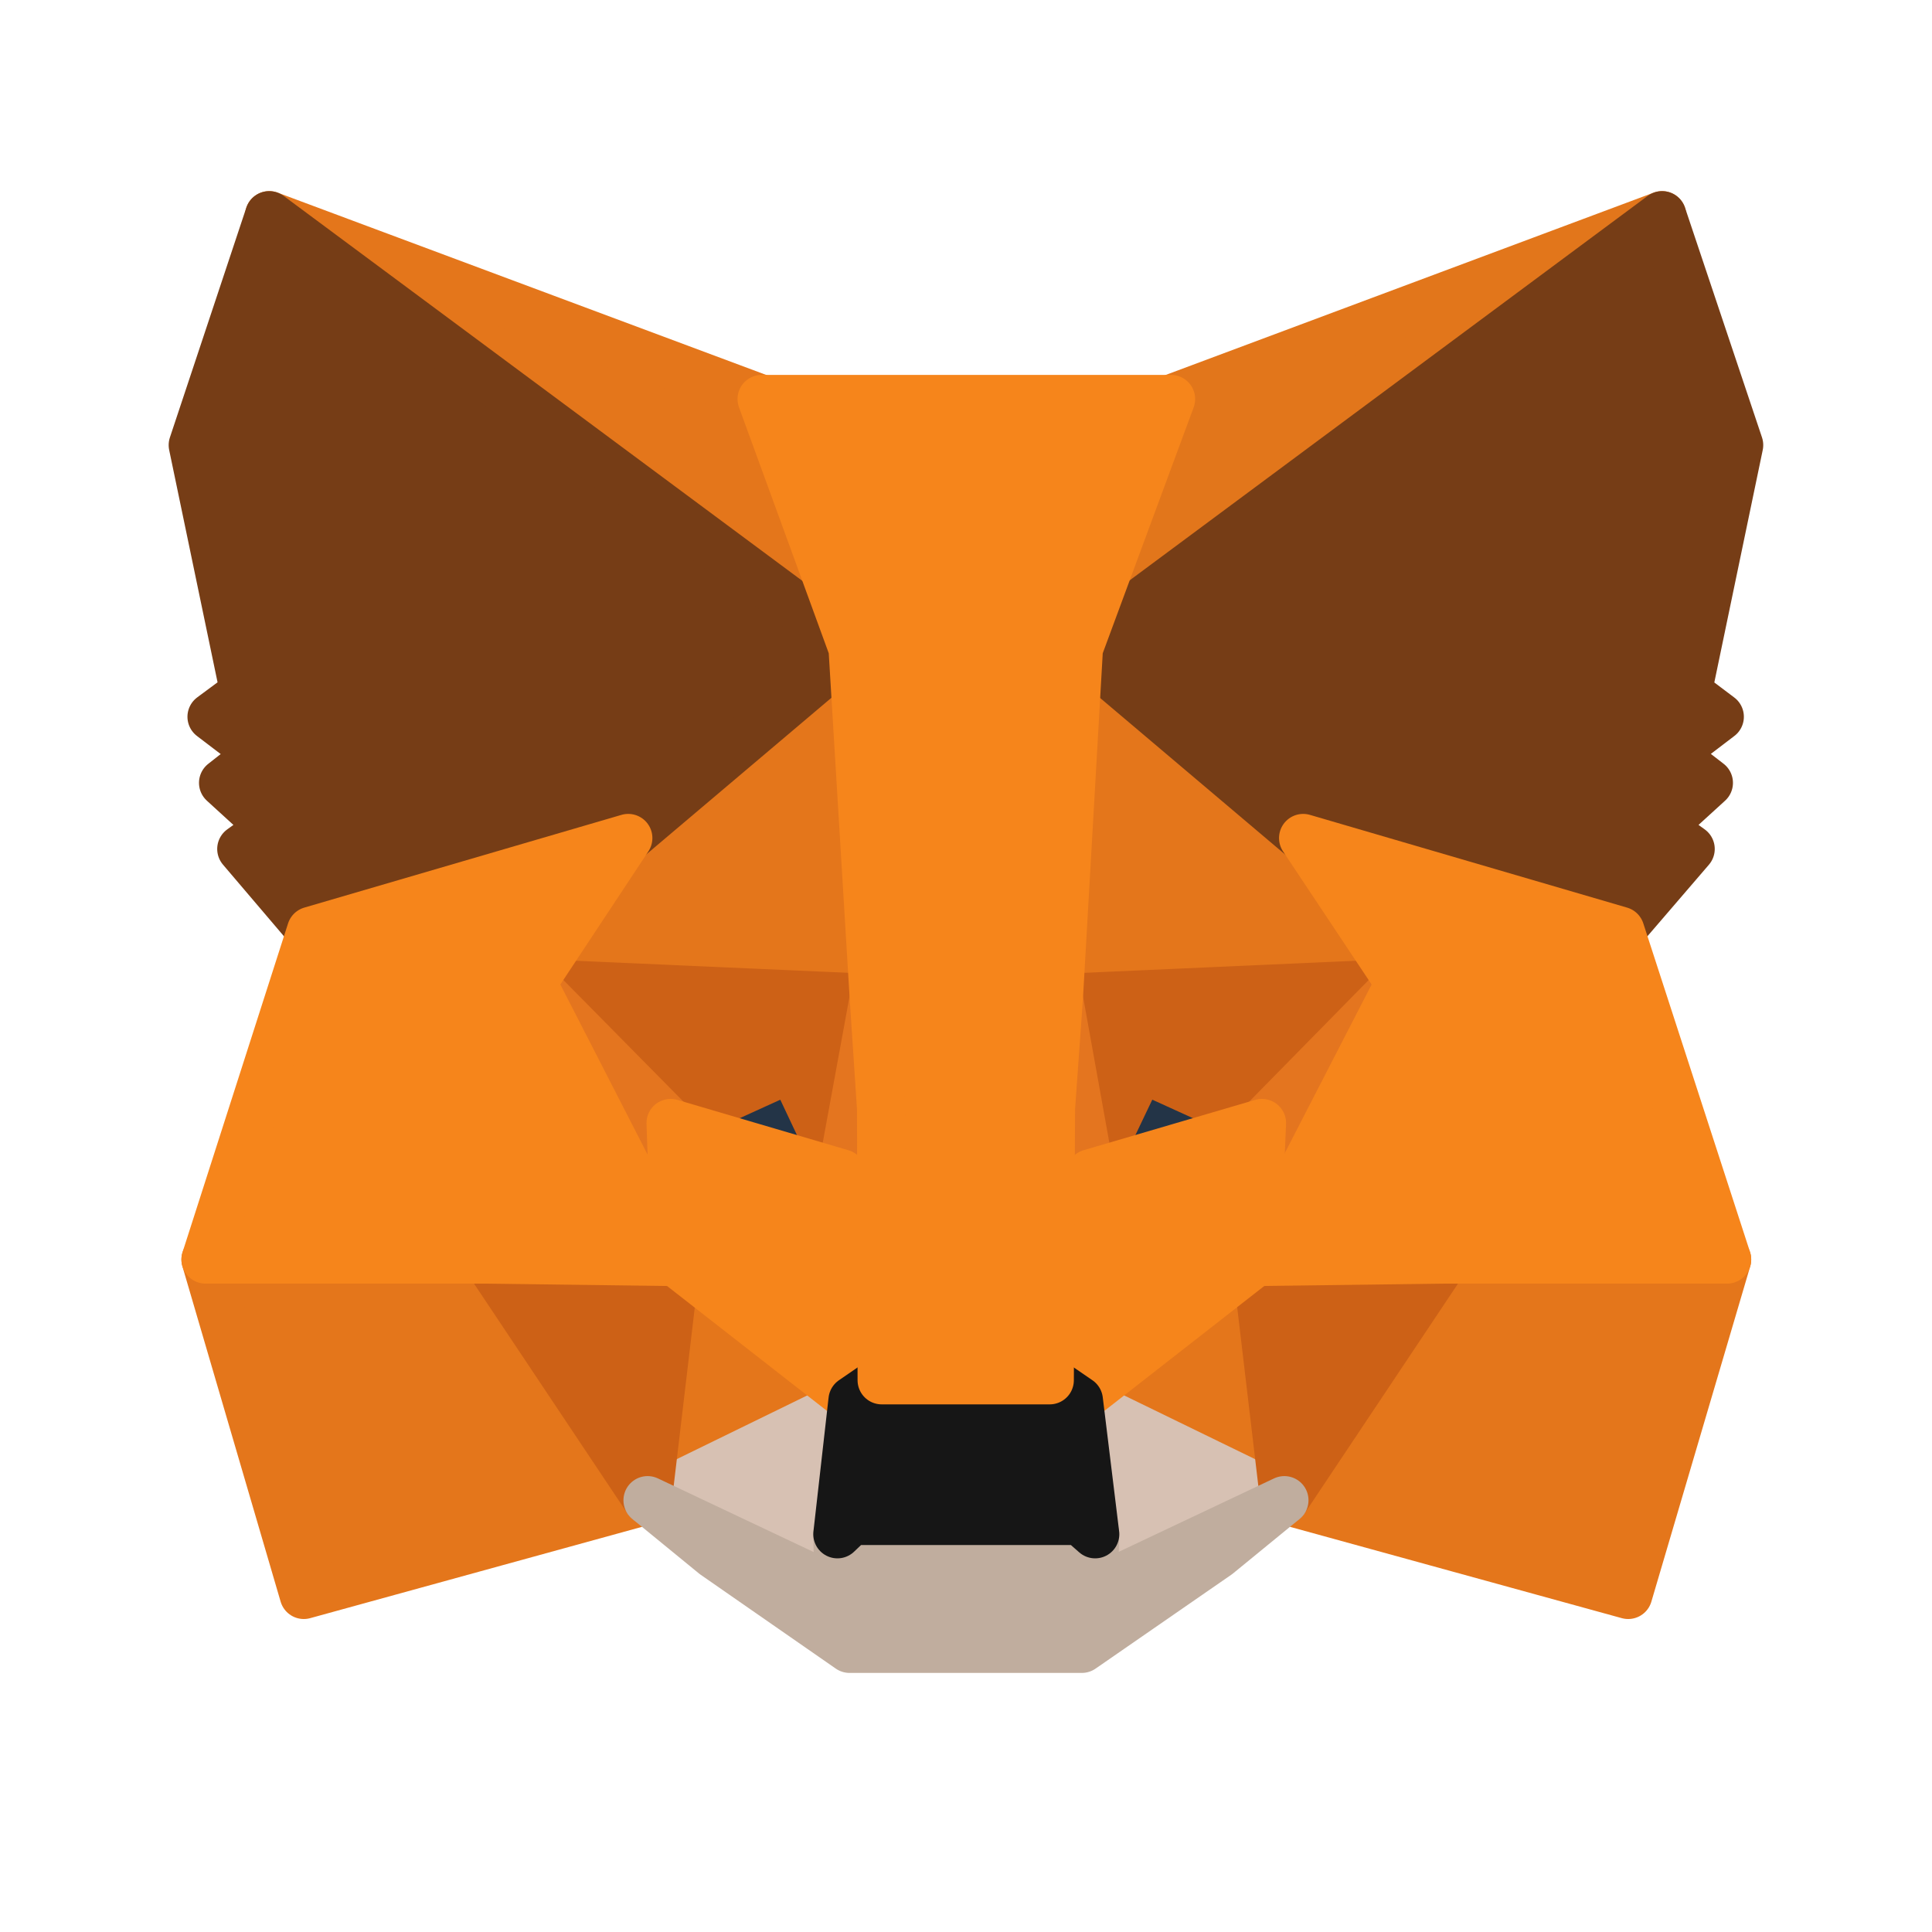
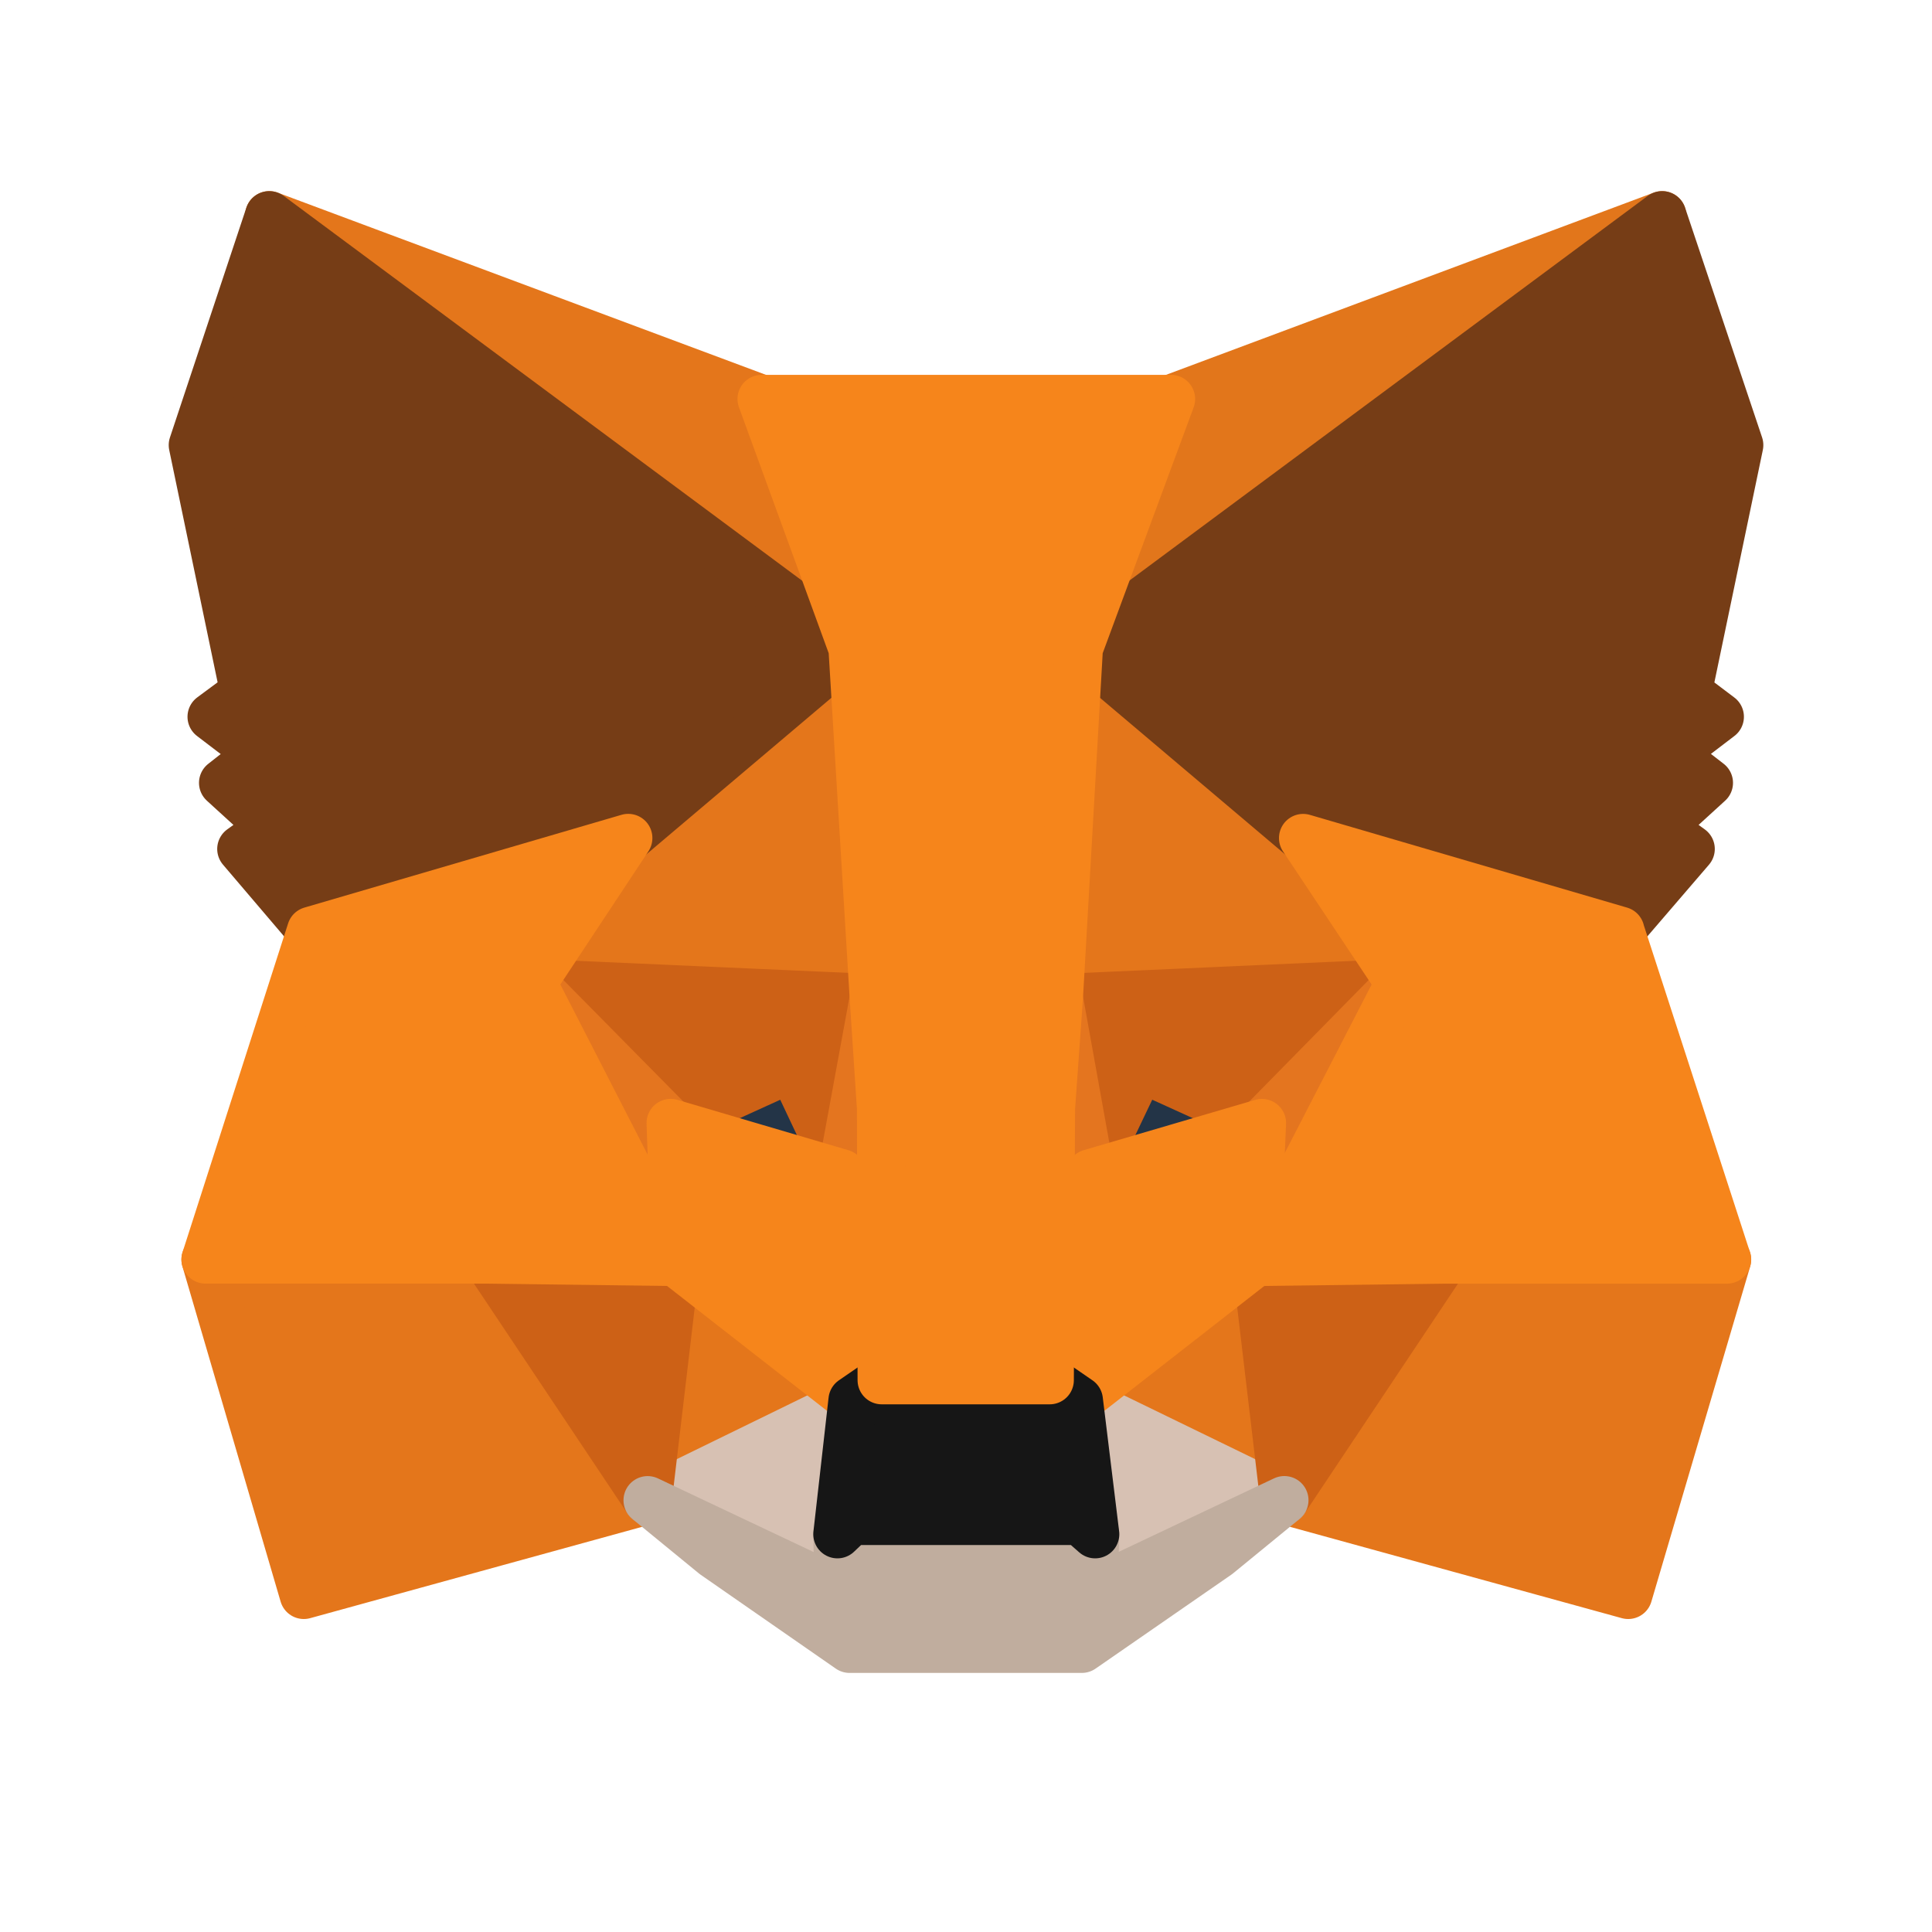
- <svg xmlns="http://www.w3.org/2000/svg" width="24" height="24" viewBox="0 0 40 40" fill="none">
-   <path d="M34.412 4.457L21.92 13.735L24.23 8.261L34.412 4.457Z" fill="#E2761B" stroke="#E2761B" stroke-linecap="round" stroke-linejoin="round" />
-   <path d="M5.574 4.457L17.966 13.823L15.769 8.261L5.574 4.457Z" fill="#E4761B" stroke="#E4761B" stroke-linecap="round" stroke-linejoin="round" />
-   <path d="M29.919 25.964L26.592 31.061L33.71 33.02L35.757 26.077L29.919 25.964Z" fill="#E4761B" stroke="#E4761B" stroke-linecap="round" stroke-linejoin="round" />
-   <path d="M4.256 26.077L6.29 33.02L13.408 31.061L10.081 25.964L4.256 26.077Z" fill="#E4761B" stroke="#E4761B" stroke-linecap="round" stroke-linejoin="round" />
-   <path d="M13.007 17.352L11.023 20.352L18.092 20.666L17.841 13.07L13.007 17.352Z" fill="#E4761B" stroke="#E4761B" stroke-linecap="round" stroke-linejoin="round" />
-   <path d="M26.98 17.351L22.083 12.981L21.92 20.665L28.976 20.351L26.98 17.351Z" fill="#E4761B" stroke="#E4761B" stroke-linecap="round" stroke-linejoin="round" />
-   <path d="M13.408 31.061L17.652 28.989L13.986 26.127L13.408 31.061Z" fill="#E4761B" stroke="#E4761B" stroke-linecap="round" stroke-linejoin="round" />
-   <path d="M22.334 28.989L26.59 31.061L26 26.127L22.334 28.989Z" fill="#E4761B" stroke="#E4761B" stroke-linecap="round" stroke-linejoin="round" />
-   <path d="M26.59 31.061L22.334 28.989L22.673 31.764L22.635 32.931L26.59 31.061Z" fill="#D7C1B3" stroke="#D7C1B3" stroke-linecap="round" stroke-linejoin="round" />
-   <path d="M13.408 31.061L17.363 32.931L17.338 31.764L17.652 28.989L13.408 31.061Z" fill="#D7C1B3" stroke="#D7C1B3" stroke-linecap="round" stroke-linejoin="round" />
-   <path d="M17.425 24.294L13.885 23.252L16.383 22.109L17.425 24.294Z" fill="#233447" stroke="#233447" stroke-linecap="round" stroke-linejoin="round" />
-   <path d="M22.561 24.294L23.603 22.109L26.114 23.252L22.561 24.294Z" fill="#233447" stroke="#233447" stroke-linecap="round" stroke-linejoin="round" />
-   <path d="M13.409 31.061L14.012 25.964L10.082 26.077L13.409 31.061Z" fill="#CD6116" stroke="#CD6116" stroke-linecap="round" stroke-linejoin="round" />
-   <path d="M25.988 25.964L26.591 31.061L29.918 26.077L25.988 25.964Z" fill="#CD6116" stroke="#CD6116" stroke-linecap="round" stroke-linejoin="round" />
-   <path d="M28.978 20.352L21.922 20.665L22.575 24.294L23.617 22.109L26.128 23.252L28.978 20.352Z" fill="#CD6116" stroke="#CD6116" stroke-linecap="round" stroke-linejoin="round" />
-   <path d="M13.886 23.252L16.397 22.109L17.427 24.294L18.092 20.665L11.023 20.352L13.886 23.252Z" fill="#CD6116" stroke="#CD6116" stroke-linecap="round" stroke-linejoin="round" />
-   <path d="M11.023 20.352L13.986 26.127L13.886 23.252L11.023 20.352Z" fill="#E4751F" stroke="#E4751F" stroke-linecap="round" stroke-linejoin="round" />
-   <path d="M26.128 23.252L26.002 26.127L28.977 20.352L26.128 23.252Z" fill="#E4751F" stroke="#E4751F" stroke-linecap="round" stroke-linejoin="round" />
-   <path d="M18.091 20.665L17.426 24.293L18.254 28.575L18.443 22.938L18.091 20.665Z" fill="#E4751F" stroke="#E4751F" stroke-linecap="round" stroke-linejoin="round" />
-   <path d="M21.921 20.665L21.582 22.925L21.733 28.575L22.574 24.293L21.921 20.665Z" fill="#E4751F" stroke="#E4751F" stroke-linecap="round" stroke-linejoin="round" />
-   <path d="M22.574 24.294L21.732 28.575L22.335 28.99L26.001 26.127L26.127 23.252L22.574 24.294Z" fill="#F6851B" stroke="#F6851B" stroke-linecap="round" stroke-linejoin="round" />
-   <path d="M13.885 23.252L13.985 26.127L17.651 28.99L18.254 28.575L17.425 24.294L13.885 23.252Z" fill="#F6851B" stroke="#F6851B" stroke-linecap="round" stroke-linejoin="round" />
-   <path d="M22.636 32.931L22.674 31.764L22.36 31.487H17.627L17.338 31.764L17.363 32.931L13.408 31.061L14.789 32.191L17.589 34.136H22.398L25.21 32.191L26.591 31.061L22.636 32.931Z" fill="#C0AD9E" stroke="#C0AD9E" stroke-linecap="round" stroke-linejoin="round" />
-   <path d="M22.335 28.989L21.732 28.575H18.254L17.652 28.989L17.338 31.764L17.627 31.488H22.36L22.674 31.764L22.335 28.989Z" fill="#161616" stroke="#161616" stroke-linecap="round" stroke-linejoin="round" />
-   <path d="M34.939 14.338L36.006 9.215L34.412 4.457L22.334 13.421L26.979 17.351L33.545 19.272L35.002 17.577L34.374 17.125L35.379 16.208L34.6 15.606L35.605 14.84L34.939 14.338Z" fill="#763D16" stroke="#763D16" stroke-linecap="round" stroke-linejoin="round" />
-   <path d="M3.992 9.215L5.059 14.338L4.381 14.84L5.386 15.606L4.62 16.208L5.624 17.125L4.997 17.577L6.44 19.272L13.007 17.351L17.652 13.421L5.574 4.457L3.992 9.215Z" fill="#763D16" stroke="#763D16" stroke-linecap="round" stroke-linejoin="round" />
-   <path d="M33.547 19.271L26.981 17.351L28.977 20.351L26.002 26.127L29.919 26.076H35.757L33.547 19.271Z" fill="#F6851B" stroke="#F6851B" stroke-linecap="round" stroke-linejoin="round" />
-   <path d="M13.007 17.351L6.44 19.271L4.256 26.076H10.081L13.986 26.127L11.023 20.351L13.007 17.351Z" fill="#F6851B" stroke="#F6851B" stroke-linecap="round" stroke-linejoin="round" />
-   <path d="M21.921 20.666L22.336 13.422L24.244 8.262H15.77L17.653 13.422L18.092 20.666L18.243 22.951L18.255 28.576H21.733L21.758 22.951L21.921 20.666Z" fill="#F6851B" stroke="#F6851B" stroke-linecap="round" stroke-linejoin="round" />
+ <svg xmlns="http://www.w3.org/2000/svg" width="40" height="40" fill="none">
+   <path d="m34.413 4.457-12.492 9.278 2.31-5.474 10.182-3.804z" fill="#E2761B" stroke="#E2761B" stroke-linecap="round" stroke-linejoin="round" />
+   <path d="m5.575 4.457 12.391 9.366-2.197-5.562L5.575 4.457zm24.344 21.507-3.327 5.097 7.118 1.959 2.047-6.943-5.838-.113zm-25.663.113L6.29 33.02l7.119-1.959-3.327-5.097-5.826.113z" fill="#E4761B" stroke="#E4761B" stroke-linecap="round" stroke-linejoin="round" />
+   <path d="m13.007 17.351-1.984 3 7.069.315-.251-7.596-4.834 4.281zm13.973-.001-4.896-4.369-.163 7.684 7.056-.314-1.997-3zM13.41 31.061l4.243-2.072-3.666-2.862-.578 4.934zm8.925-2.071 4.257 2.071-.59-4.934-3.667 2.863z" fill="#E4761B" stroke="#E4761B" stroke-linecap="round" stroke-linejoin="round" />
+   <path d="m26.591 31.06-4.256-2.07.339 2.774-.038 1.168 3.955-1.871zm-13.182 0 3.954 1.872-.025-1.168.314-2.775-4.243 2.072z" fill="#D7C1B3" stroke="#D7C1B3" stroke-linecap="round" stroke-linejoin="round" />
+   <path d="m17.426 24.294-3.54-1.042 2.498-1.143 1.042 2.185zm5.135 0 1.042-2.185 2.511 1.143-3.553 1.042z" fill="#233447" stroke="#233447" stroke-linecap="round" stroke-linejoin="round" />
+   <path d="m13.409 31.061.602-5.097-3.93.113 3.328 4.984zm12.579-5.097.603 5.097 3.327-4.984-3.93-.113zm2.989-5.612-7.056.314.653 3.628 1.042-2.184 2.51 1.142 2.85-2.9zm-15.091 2.9 2.51-1.142 1.03 2.184.665-3.628-7.068-.314 2.863 2.9z" fill="#CD6116" stroke="#CD6116" stroke-linecap="round" stroke-linejoin="round" />
+   <path d="m11.023 20.352 2.963 5.775-.1-2.875-2.863-2.9zm15.104 2.9-.125 2.875 2.975-5.775-2.85 2.9zm-8.035-2.586-.666 3.628.829 4.282.188-5.637-.351-2.273zm3.829 0-.339 2.26.15 5.65.842-4.282-.653-3.628z" fill="#E4751F" stroke="#E4751F" stroke-linecap="round" stroke-linejoin="round" />
+   <path d="m22.574 24.294-.842 4.28.603.415 3.666-2.862.126-2.875-3.553 1.042zm-8.688-1.042.1 2.875 3.666 2.862.603-.414-.829-4.281-3.54-1.043z" fill="#F6851B" stroke="#F6851B" stroke-linecap="round" stroke-linejoin="round" />
+   <path d="m22.637 32.931.037-1.167-.314-.277h-4.733l-.289.277.025 1.167-3.954-1.87 1.38 1.13 2.8 1.945h4.809l2.812-1.946 1.381-1.13-3.954 1.871z" fill="#C0AD9E" stroke="#C0AD9E" stroke-linecap="round" stroke-linejoin="round" />
+   <path d="m22.335 28.99-.602-.415h-3.478l-.603.415-.314 2.774.29-.276h4.732l.314.276-.339-2.774z" fill="#161616" stroke="#161616" stroke-linecap="round" stroke-linejoin="round" />
+   <path d="m34.94 14.338 1.068-5.123-1.595-4.758-12.078 8.964 4.646 3.93 6.566 1.92 1.456-1.694-.627-.452 1.004-.917-.778-.602 1.004-.766-.665-.502zM3.993 9.215l1.067 5.123-.678.502 1.004.766-.766.602 1.005.917-.628.452 1.444 1.695 6.566-1.921 4.645-3.93L5.575 4.457 3.993 9.215z" fill="#763D16" stroke="#763D16" stroke-linecap="round" stroke-linejoin="round" />
+   <path d="m33.547 19.271-6.567-1.92 1.997 3L26 26.127l3.917-.05h5.838l-2.21-6.806zm-20.54-1.921-6.566 1.921-2.185 6.805h5.826l3.904.05-2.963-5.775 1.984-3zm8.914 3.316.414-7.245 1.909-5.16h-8.475l1.883 5.16.44 7.245.15 2.285.013 5.624h3.478l.025-5.624.163-2.285z" fill="#F6851B" stroke="#F6851B" stroke-linecap="round" stroke-linejoin="round" />
</svg>
